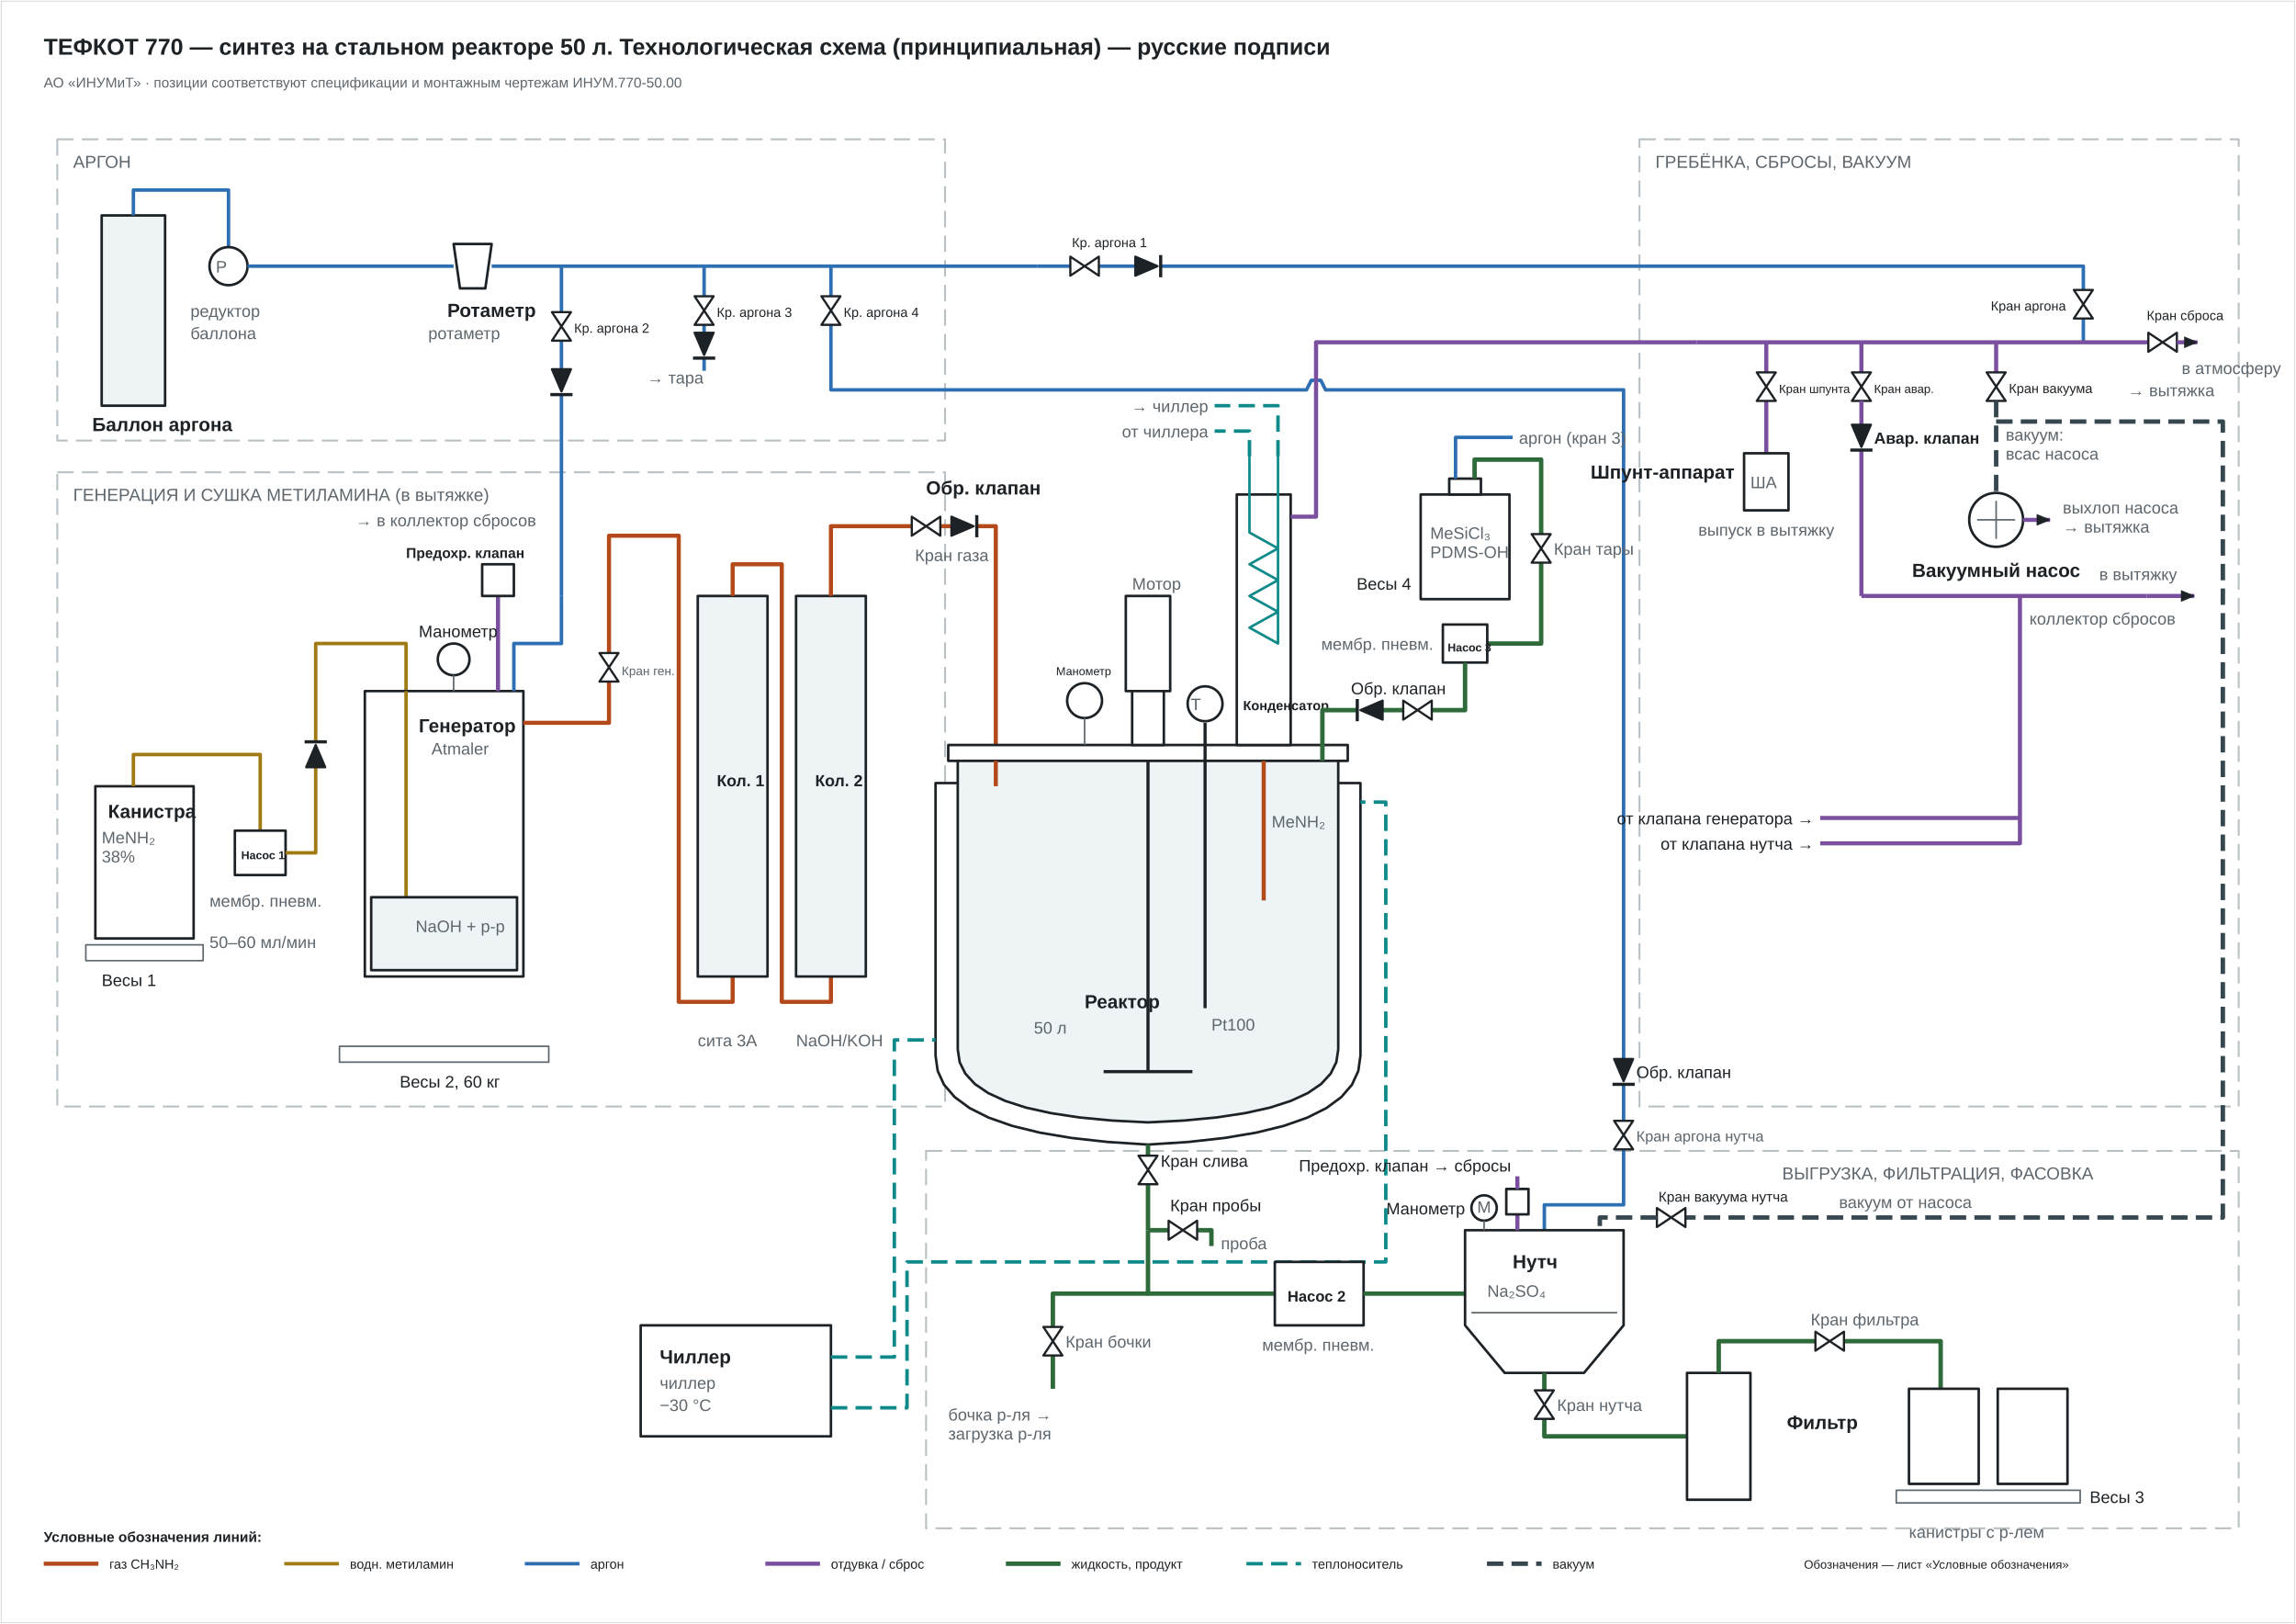
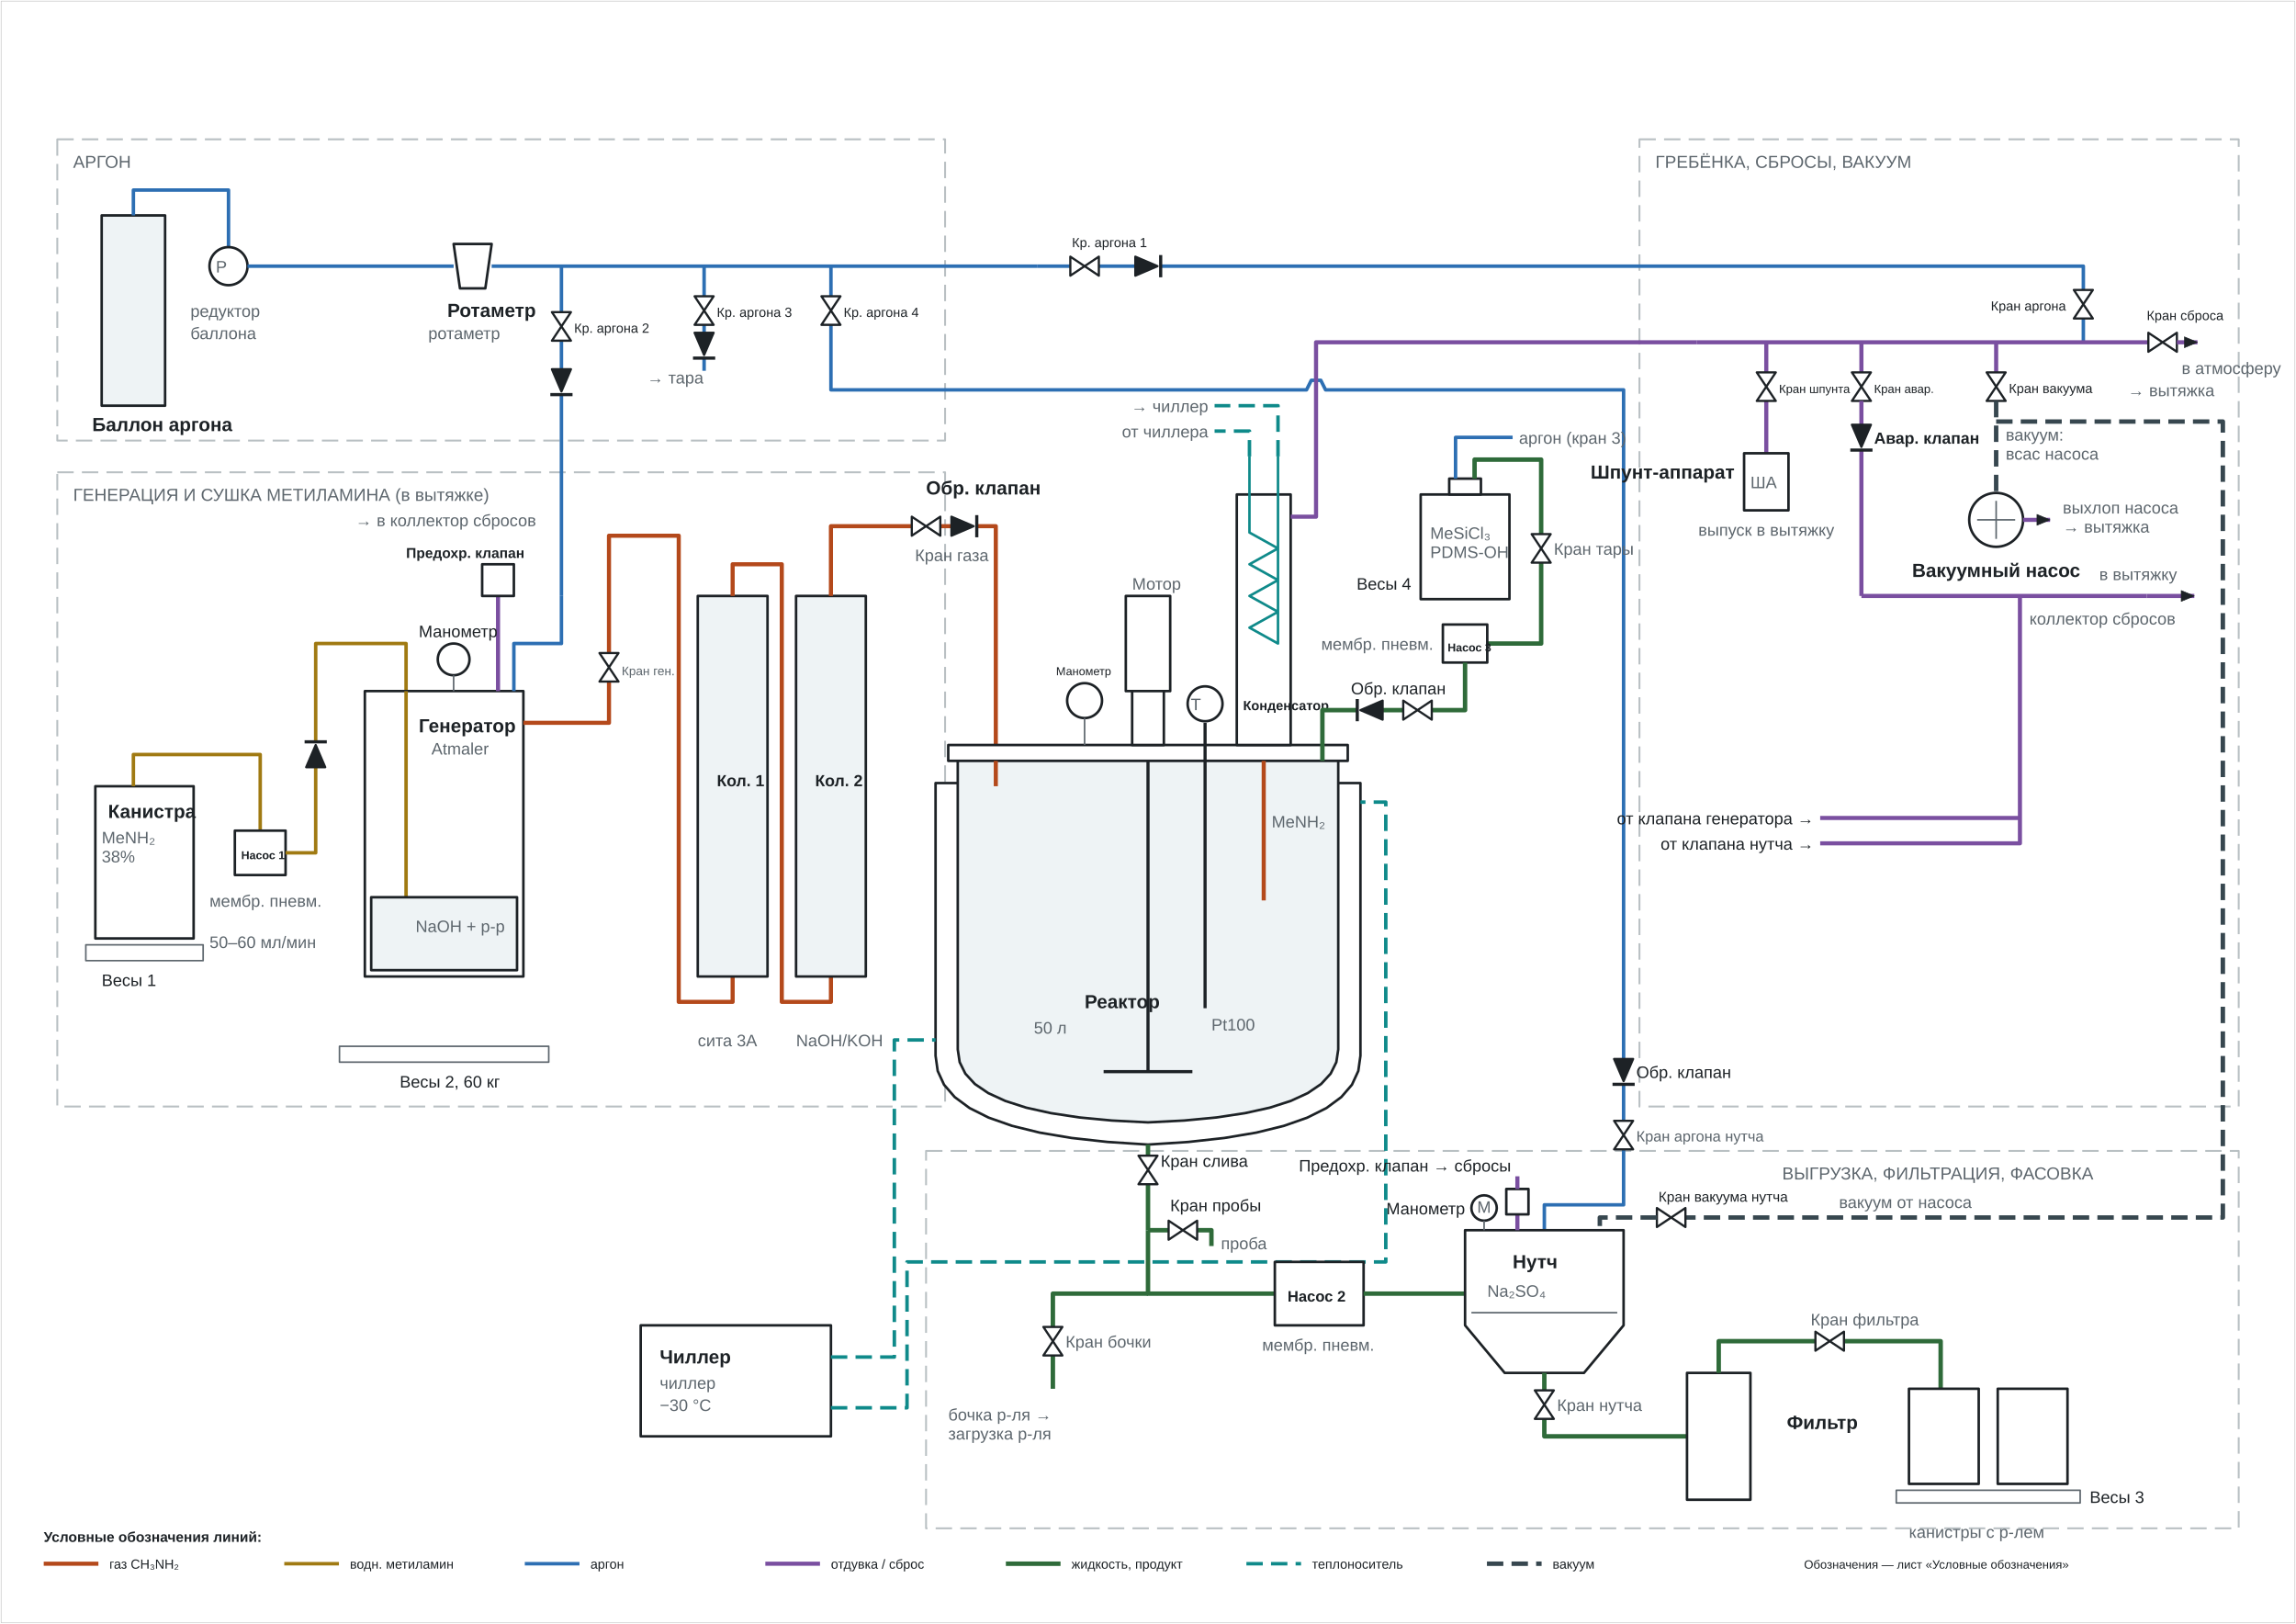
<svg xmlns="http://www.w3.org/2000/svg" viewBox="0 0 420.0 297.0" width="420.0mm" height="297.0mm" font-family="Arial, 'Liberation Sans', sans-serif">
  <rect width="100%" height="100%" fill="#fff" />
  <path d="M0.20,0.20 L419.80,0.20 L419.80,296.80 L0.20,296.80 Z" fill="none" stroke="#bbbbbb" stroke-width="0.1" stroke-linejoin="round" />
-   <text x="8.00" y="10.00" font-size="4.2" text-anchor="start" fill="#1d2226" font-weight="bold">ТЕФКОТ 770 — синтез на стальном реакторе 50 л. Технологическая схема (принципиальная) — русские подписи</text>
-   <text x="8.00" y="16.00" font-size="2.6" text-anchor="start" fill="#5d666d">АО «ИНУМиТ» · позиции соответствуют спецификации и монтажным чертежам ИНУМ.770-50.00</text>
  <path d="M10.48,25.48 L172.88,25.48 L172.88,80.58 L10.48,80.58 Z" fill="none" stroke="#b9c0c3" stroke-width="0.348" stroke-dasharray="3 1.5" stroke-linejoin="round" />
  <text x="13.38" y="30.70" font-size="3.19" text-anchor="start" fill="#5d666d">АРГОН</text>
  <path d="M10.48,86.38 L172.88,86.38 L172.88,202.38 L10.48,202.38 Z" fill="none" stroke="#b9c0c3" stroke-width="0.348" stroke-dasharray="3 1.5" stroke-linejoin="round" />
  <text x="13.38" y="91.60" font-size="3.19" text-anchor="start" fill="#5d666d">ГЕНЕРАЦИЯ И СУШКА МЕТИЛАМИНА (в вытяжке)</text>
  <path d="M299.90,25.48 L409.52,25.48 L409.52,202.38 L299.90,202.38 Z" fill="none" stroke="#b9c0c3" stroke-width="0.348" stroke-dasharray="3 1.5" stroke-linejoin="round" />
  <text x="302.80" y="30.70" font-size="3.19" text-anchor="start" fill="#5d666d">ГРЕБЁНКА, СБРОСЫ, ВАКУУМ</text>
  <path d="M169.40,210.50 L409.52,210.50 L409.52,279.52 L169.40,279.52 Z" fill="none" stroke="#b9c0c3" stroke-width="0.348" stroke-dasharray="3 1.5" stroke-linejoin="round" />
  <text x="326.00" y="215.72" font-size="3.19" text-anchor="start" fill="#5d666d">ВЫГРУЗКА, ФИЛЬТРАЦИЯ, ФАСОВКА</text>
  <path d="M18.60,39.40 L30.20,39.40 L30.20,74.20 L18.60,74.20 Z" fill="#eef3f5" stroke="#1d2226" stroke-width="0.464" stroke-linejoin="round" />
  <text x="16.86" y="78.84" font-size="3.48" text-anchor="start" fill="#1d2226" font-weight="bold">Баллон аргона</text>
  <path d="M24.40,39.40 L24.40,34.76 L41.80,34.76 L41.80,45.20" fill="none" stroke="#2d6fb3" stroke-width="0.638" stroke-linejoin="round" />
  <circle cx="41.80" cy="48.68" r="3.48" fill="#ffffff" stroke="#1d2226" stroke-width="0.464" />
  <text x="39.48" y="49.84" font-size="3.045" text-anchor="start" fill="#5d666d">Р</text>
  <text x="34.84" y="57.96" font-size="3.045" text-anchor="start" fill="#5d666d">редуктор</text>
  <text x="34.84" y="62.02" font-size="3.045" text-anchor="start" fill="#5d666d">баллона</text>
  <path d="M45.28,48.68 L82.98,48.68" fill="none" stroke="#2d6fb3" stroke-width="0.638" stroke-linejoin="round" />
  <path d="M82.98,44.62 L89.94,44.62 L88.78,52.74 L84.14,52.74 Z" fill="#ffffff" stroke="#1d2226" stroke-width="0.464" stroke-linejoin="round" />
  <text x="81.82" y="57.96" font-size="3.48" text-anchor="start" fill="#1d2226" font-weight="bold">Ротаметр</text>
  <text x="78.34" y="62.02" font-size="3.045" text-anchor="start" fill="#5d666d">ротаметр</text>
  <path d="M89.94,48.68 L169.40,48.68 L189.70,48.68" fill="none" stroke="#2d6fb3" stroke-width="0.638" stroke-linejoin="round" />
  <path d="M102.70,48.68 L102.70,57.09" fill="none" stroke="#2d6fb3" stroke-width="0.638" stroke-linejoin="round" />
  <path d="M102.70,62.31 L102.70,67.53" fill="none" stroke="#2d6fb3" stroke-width="0.638" stroke-linejoin="round" />
  <path d="M102.70,72.17 L102.70,109.00" fill="none" stroke="#2d6fb3" stroke-width="0.638" stroke-linejoin="round" />
  <path d="M100.96,57.09 L104.44,62.31 L100.96,62.31 L104.44,57.09 Z" fill="#ffffff" stroke="#1d2226" stroke-width="0.406" stroke-linejoin="round" />
  <text x="105.02" y="60.86" font-size="2.436" text-anchor="start" fill="#1d2226">Кр. аргона 2</text>
  <path d="M100.96,67.53 L102.70,71.59 L104.44,67.53 Z" fill="#1d2226" stroke="#1d2226" stroke-width="0.406" stroke-linejoin="round" />
  <path d="M100.67,72.17 L104.73,72.17" fill="none" stroke="#1d2226" stroke-width="0.58" stroke-linejoin="round" />
  <path d="M128.80,48.68 L128.80,54.19" fill="none" stroke="#2d6fb3" stroke-width="0.638" stroke-linejoin="round" />
  <path d="M128.80,59.41 L128.80,60.86" fill="none" stroke="#2d6fb3" stroke-width="0.638" stroke-linejoin="round" />
  <path d="M128.80,65.50 L128.80,67.82" fill="none" stroke="#2d6fb3" stroke-width="0.638" stroke-linejoin="round" />
  <path d="M127.06,54.19 L130.54,59.41 L127.06,59.41 L130.54,54.19 Z" fill="#ffffff" stroke="#1d2226" stroke-width="0.406" stroke-linejoin="round" />
  <path d="M127.06,60.86 L128.80,64.92 L130.54,60.86 Z" fill="#1d2226" stroke="#1d2226" stroke-width="0.406" stroke-linejoin="round" />
  <path d="M126.77,65.50 L130.83,65.50" fill="none" stroke="#1d2226" stroke-width="0.58" stroke-linejoin="round" />
  <text x="131.12" y="57.96" font-size="2.436" text-anchor="start" fill="#1d2226">Кр. аргона 3</text>
  <text x="118.36" y="70.14" font-size="3.045" text-anchor="start" fill="#5d666d">→ тара</text>
  <path d="M152.00,48.68 L152.00,54.19" fill="none" stroke="#2d6fb3" stroke-width="0.638" stroke-linejoin="round" />
  <path d="M152.00,59.41 L152.00,71.30 L239.00,71.30 L239.87,69.56 L241.61,69.56 L242.48,71.30 L297.00,71.30 L297.00,193.68" fill="none" stroke="#2d6fb3" stroke-width="0.638" stroke-linejoin="round" />
  <path d="M297.00,198.32 L297.00,204.99" fill="none" stroke="#2d6fb3" stroke-width="0.638" stroke-linejoin="round" />
  <path d="M297.00,210.21 L297.00,220.36 L282.50,220.36 L282.50,225.00" fill="none" stroke="#2d6fb3" stroke-width="0.638" stroke-linejoin="round" />
  <path d="M150.26,54.19 L153.74,59.41 L150.26,59.41 L153.74,54.19 Z" fill="#ffffff" stroke="#1d2226" stroke-width="0.406" stroke-linejoin="round" />
  <text x="154.32" y="57.96" font-size="2.436" text-anchor="start" fill="#1d2226">Кр. аргона 4</text>
  <path d="M295.26,193.68 L297.00,197.74 L298.74,193.68 Z" fill="#1d2226" stroke="#1d2226" stroke-width="0.406" stroke-linejoin="round" />
  <path d="M294.97,198.32 L299.03,198.32" fill="none" stroke="#1d2226" stroke-width="0.58" stroke-linejoin="round" />
  <text x="299.32" y="197.16" font-size="3.045" text-anchor="start" fill="#1d2226">Обр. клапан</text>
  <path d="M295.26,204.99 L298.74,210.21 L295.26,210.21 L298.74,204.99 Z" fill="#ffffff" stroke="#1d2226" stroke-width="0.406" stroke-linejoin="round" />
  <text x="299.32" y="208.76" font-size="2.74" text-anchor="start" fill="#5d666d">Кран аргона нутча</text>
  <path d="M189.70,48.68 L195.79,48.68" fill="none" stroke="#2d6fb3" stroke-width="0.638" stroke-linejoin="round" />
  <path d="M201.01,48.68 L207.68,48.68" fill="none" stroke="#2d6fb3" stroke-width="0.638" stroke-linejoin="round" />
  <path d="M212.32,48.68 L381.10,48.68 L381.10,53.03" fill="none" stroke="#2d6fb3" stroke-width="0.638" stroke-linejoin="round" />
  <path d="M381.10,58.25 L381.10,62.60" fill="none" stroke="#2d6fb3" stroke-width="0.638" stroke-linejoin="round" />
  <path d="M195.79,46.94 L201.01,50.42 L201.01,46.94 L195.79,50.42 Z" fill="#ffffff" stroke="#1d2226" stroke-width="0.406" stroke-linejoin="round" />
  <text x="196.08" y="45.20" font-size="2.436" text-anchor="start" fill="#1d2226">Кр. аргона 1</text>
  <path d="M207.68,46.94 L211.74,48.68 L207.68,50.42 Z" fill="#1d2226" stroke="#1d2226" stroke-width="0.406" stroke-linejoin="round" />
  <path d="M212.32,46.65 L212.32,50.71" fill="none" stroke="#1d2226" stroke-width="0.58" stroke-linejoin="round" />
  <path d="M17.44,143.80 L35.42,143.80 L35.42,171.64 L17.44,171.64 Z" fill="#ffffff" stroke="#1d2226" stroke-width="0.464" stroke-linejoin="round" />
  <text x="19.76" y="149.60" font-size="3.48" text-anchor="start" fill="#1d2226" font-weight="bold">Канистра</text>
  <text x="18.60" y="154.24" font-size="3.045" text-anchor="start" fill="#5d666d">MeNH₂</text>
  <text x="18.60" y="157.72" font-size="3.045" text-anchor="start" fill="#5d666d">38%</text>
  <path d="M15.70,172.80 L37.16,172.80 L37.16,175.70 L15.70,175.70 Z" fill="none" stroke="#5d666d" stroke-width="0.29" stroke-linejoin="round" />
  <text x="18.60" y="180.34" font-size="3.045" text-anchor="start" fill="#1d2226">Весы 1</text>
  <path d="M24.40,143.80 L24.40,138.00 L47.60,138.00 L47.60,151.92" fill="none" stroke="#a07a12" stroke-width="0.638" stroke-linejoin="round" />
  <path d="M42.96,151.92 L52.24,151.92 L52.24,160.04 L42.96,160.04 Z" fill="#ffffff" stroke="#1d2226" stroke-width="0.464" stroke-linejoin="round" />
  <text x="44.12" y="157.14" font-size="2.088" text-anchor="start" fill="#1d2226" font-weight="bold">Насос 1</text>
  <text x="38.32" y="165.84" font-size="3.045" text-anchor="start" fill="#5d666d">мембр. пневм.</text>
  <text x="38.32" y="173.38" font-size="3.045" text-anchor="start" fill="#5d666d">50–60 мл/мин</text>
  <path d="M52.24,155.98 L57.75,155.98 L57.75,140.32" fill="none" stroke="#a07a12" stroke-width="0.638" stroke-linejoin="round" />
  <path d="M57.75,135.68 L57.75,117.70 L74.28,117.70 L74.28,126.40" fill="none" stroke="#a07a12" stroke-width="0.638" stroke-linejoin="round" />
  <path d="M56.01,140.32 L57.75,136.26 L59.49,140.32 Z" fill="#1d2226" stroke="#1d2226" stroke-width="0.406" stroke-linejoin="round" />
  <path d="M55.72,135.68 L59.78,135.68" fill="none" stroke="#1d2226" stroke-width="0.58" stroke-linejoin="round" />
  <path d="M66.74,126.40 L95.74,126.40 L95.74,178.60 L66.74,178.60 Z" fill="#ffffff" stroke="#1d2226" stroke-width="0.464" stroke-linejoin="round" />
  <path d="M74.28,126.40 L74.28,172.80" fill="none" stroke="#a07a12" stroke-width="0.638" stroke-linejoin="round" />
  <path d="M67.90,164.10 L94.58,164.10 L94.58,177.44 L67.90,177.44 Z" fill="#eef3f5" stroke="#1d2226" stroke-width="0.464" stroke-linejoin="round" />
  <text x="76.02" y="170.48" font-size="3.045" text-anchor="start" fill="#5d666d">NaOH + р-р</text>
  <text x="76.60" y="133.94" font-size="3.48" text-anchor="start" fill="#1d2226" font-weight="bold">Генератор</text>
  <text x="78.92" y="138.00" font-size="3.045" text-anchor="start" fill="#5d666d">Atmaler</text>
  <path d="M62.10,191.36 L100.38,191.36 L100.38,194.26 L62.10,194.26 Z" fill="none" stroke="#5d666d" stroke-width="0.29" stroke-linejoin="round" />
  <text x="73.12" y="198.90" font-size="3.045" text-anchor="start" fill="#1d2226">Весы 2, 60 кг</text>
  <path d="M91.10,126.40 L91.10,117.70 L91.10,109.00" fill="none" stroke="#7a4fa0" stroke-width="0.754" stroke-linejoin="round" />
  <path d="M88.20,103.20 L94.00,103.20 L94.00,109.00 L88.20,109.00 Z" fill="#ffffff" stroke="#1d2226" stroke-width="0.464" stroke-linejoin="round" />
  <text x="74.28" y="102.04" font-size="2.61" text-anchor="start" fill="#1d2226" font-weight="bold">Предохр. клапан</text>
  <text x="65.00" y="96.24" font-size="3.045" text-anchor="start" fill="#5d666d">→ в коллектор сбросов</text>
  <circle cx="82.98" cy="120.60" r="2.90" fill="#ffffff" stroke="#1d2226" stroke-width="0.464" />
  <path d="M82.98,123.50 L82.98,126.40" fill="none" stroke="#5d666d" stroke-width="0.29" stroke-linejoin="round" />
  <text x="76.60" y="116.54" font-size="3.045" text-anchor="start" fill="#1d2226">Манометр</text>
  <path d="M102.70,109.00 L102.70,117.70 L94.00,117.70 L94.00,126.40" fill="none" stroke="#2d6fb3" stroke-width="0.638" stroke-linejoin="round" />
  <path d="M95.74,132.20 L111.40,132.20 L111.40,124.66" fill="none" stroke="#b4491b" stroke-width="0.754" stroke-linejoin="round" />
  <path d="M111.40,119.44 L111.40,97.98 L124.16,97.98 L124.16,183.24 L134.02,183.24 L134.02,178.60" fill="none" stroke="#b4491b" stroke-width="0.754" stroke-linejoin="round" />
  <path d="M109.66,119.44 L113.14,124.66 L109.66,124.66 L113.14,119.44 Z" fill="#ffffff" stroke="#1d2226" stroke-width="0.406" stroke-linejoin="round" />
  <text x="113.72" y="123.50" font-size="2.284" text-anchor="start" fill="#5d666d">Кран ген.</text>
  <path d="M127.64,109.00 L140.40,109.00 L140.40,178.60 L127.64,178.60 Z" fill="#eef3f5" stroke="#1d2226" stroke-width="0.464" stroke-linejoin="round" />
  <text x="131.12" y="143.80" font-size="2.958" text-anchor="start" fill="#1d2226" font-weight="bold">Кол. 1</text>
  <text x="127.64" y="191.36" font-size="3.045" text-anchor="start" fill="#5d666d">сита 3А</text>
  <path d="M134.02,109.00 L134.02,103.20 L143.01,103.20 L143.01,183.24 L152.00,183.24 L152.00,178.60" fill="none" stroke="#b4491b" stroke-width="0.754" stroke-linejoin="round" />
  <path d="M145.62,109.00 L158.38,109.00 L158.38,178.60 L145.62,178.60 Z" fill="#eef3f5" stroke="#1d2226" stroke-width="0.464" stroke-linejoin="round" />
  <text x="149.10" y="143.80" font-size="2.958" text-anchor="start" fill="#1d2226" font-weight="bold">Кол. 2</text>
  <text x="145.62" y="191.36" font-size="3.045" text-anchor="start" fill="#5d666d">NaOH/KOH</text>
  <path d="M152.00,109.00 L152.00,96.24 L166.79,96.24" fill="none" stroke="#b4491b" stroke-width="0.754" stroke-linejoin="round" />
  <path d="M172.01,96.24 L174.04,96.24" fill="none" stroke="#b4491b" stroke-width="0.754" stroke-linejoin="round" />
  <path d="M178.68,96.24 L182.16,96.24 L182.16,136.26" fill="none" stroke="#b4491b" stroke-width="0.754" stroke-linejoin="round" />
  <path d="M166.79,94.50 L172.01,97.98 L172.01,94.50 L166.79,97.98 Z" fill="#ffffff" stroke="#1d2226" stroke-width="0.406" stroke-linejoin="round" />
  <text x="167.37" y="102.62" font-size="3.045" text-anchor="start" fill="#5d666d">Кран газа</text>
  <path d="M174.04,94.50 L178.10,96.24 L174.04,97.98 Z" fill="#1d2226" stroke="#1d2226" stroke-width="0.406" stroke-linejoin="round" />
  <path d="M178.68,94.21 L178.68,98.27" fill="none" stroke="#1d2226" stroke-width="0.58" stroke-linejoin="round" />
  <text x="169.40" y="90.44" font-size="3.48" text-anchor="start" fill="#1d2226" font-weight="bold">Обр. клапан</text>
  <path d="M171.14,143.22 L171.14,193.10 L171.53,195.87 L172.69,198.39 L174.64,200.65 L177.36,202.66 L180.85,204.41 L185.13,205.91 L190.18,207.15 L196.01,208.13 L202.62,208.86 L210.00,209.34 L217.38,208.86 L223.99,208.13 L229.82,207.15 L234.87,205.91 L239.14,204.41 L242.64,202.66 L245.36,200.65 L247.31,198.39 L248.47,195.87 L248.86,193.10 L248.86,143.22 Z" fill="#ffffff" stroke="#1d2226" stroke-width="0.464" stroke-linejoin="round" />
  <path d="M175.20,138.00 L175.20,191.94 L175.55,194.27 L176.59,196.37 L178.33,198.26 L180.77,199.92 L183.90,201.36 L187.73,202.59 L192.25,203.59 L197.47,204.38 L203.39,204.94 L210.00,205.28 L216.61,204.94 L222.53,204.38 L227.75,203.59 L232.27,202.59 L236.10,201.36 L239.23,199.92 L241.67,198.26 L243.41,196.37 L244.45,194.27 L244.80,191.94 L244.80,138.00 Z" fill="#eef3f5" stroke="#1d2226" stroke-width="0.464" stroke-linejoin="round" />
  <path d="M173.46,136.26 L246.54,136.26 L246.54,139.16 L173.46,139.16 Z" fill="#ffffff" stroke="#1d2226" stroke-width="0.464" stroke-linejoin="round" />
  <text x="198.40" y="184.40" font-size="3.48" text-anchor="start" fill="#1d2226" font-weight="bold">Реактор</text>
  <text x="189.12" y="189.04" font-size="3.045" text-anchor="start" fill="#5d666d">50 л</text>
  <path d="M182.16,139.16 L182.16,143.80" fill="none" stroke="#b4491b" stroke-width="0.754" stroke-linejoin="round" />
  <path d="M231.17,139.16 L231.17,164.68" fill="none" stroke="#b4491b" stroke-width="0.754" stroke-linejoin="round" />
  <text x="232.62" y="151.34" font-size="3.045" text-anchor="start" fill="#5d666d">MeNH₂</text>
  <circle cx="198.40" cy="128.14" r="3.19" fill="#ffffff" stroke="#1d2226" stroke-width="0.464" />
  <path d="M198.40,131.33 L198.40,136.26" fill="none" stroke="#5d666d" stroke-width="0.29" stroke-linejoin="round" />
  <text x="193.18" y="123.50" font-size="2.131" text-anchor="start" fill="#1d2226">Манометр</text>
  <path d="M205.94,109.00 L214.06,109.00 L214.06,126.40 L205.94,126.40 Z" fill="#ffffff" stroke="#1d2226" stroke-width="0.464" stroke-linejoin="round" />
  <text x="207.10" y="107.84" font-size="3.045" text-anchor="start" fill="#5d666d">Мотор</text>
  <path d="M207.10,126.40 L212.90,126.40 L212.90,136.26 L207.10,136.26 Z" fill="#ffffff" stroke="#1d2226" stroke-width="0.464" stroke-linejoin="round" />
  <path d="M210.00,139.16 L210.00,196.00" fill="none" stroke="#1d2226" stroke-width="0.58" stroke-linejoin="round" />
  <path d="M201.88,196.00 L218.12,196.00" fill="none" stroke="#1d2226" stroke-width="0.58" stroke-linejoin="round" />
  <path d="M220.44,132.20 L220.44,184.40" fill="none" stroke="#1d2226" stroke-width="0.58" stroke-linejoin="round" />
  <circle cx="220.44" cy="128.72" r="3.19" fill="#ffffff" stroke="#1d2226" stroke-width="0.464" />
  <text x="217.83" y="129.88" font-size="3.045" text-anchor="start" fill="#5d666d">Т</text>
  <text x="221.60" y="188.46" font-size="3.045" text-anchor="start" fill="#5d666d">Pt100</text>
  <path d="M226.24,90.44 L236.10,90.44 L236.10,136.26 L226.24,136.26 Z" fill="#ffffff" stroke="#1d2226" stroke-width="0.464" stroke-linejoin="round" />
  <path d="M228.56,83.48 L228.56,97.40 L233.78,100.30 L228.56,103.20 L233.78,106.10 L228.56,109.00 L233.78,111.90 L228.56,114.80 L233.78,117.70 L233.78,83.48" fill="none" stroke="#0f8a8a" stroke-width="0.464" stroke-linejoin="round" />
  <path d="M228.56,83.48 L228.56,78.84 L222.18,78.84" fill="none" stroke="#0f8a8a" stroke-width="0.638" stroke-dasharray="3 1.5" stroke-linejoin="round" />
  <path d="M233.78,83.48 L233.78,74.20 L222.18,74.20" fill="none" stroke="#0f8a8a" stroke-width="0.638" stroke-dasharray="3 1.5" stroke-linejoin="round" />
  <text x="221.02" y="75.36" font-size="3.045" text-anchor="end" fill="#5d666d">→ чиллер</text>
  <text x="221.02" y="80.00" font-size="3.045" text-anchor="end" fill="#5d666d">от чиллера</text>
  <text x="227.40" y="129.88" font-size="2.436" text-anchor="start" fill="#1d2226" font-weight="bold">Конденсатор</text>
  <path d="M259.88,90.44 L276.12,90.44 L276.12,109.58 L259.88,109.58 Z" fill="#ffffff" stroke="#1d2226" stroke-width="0.464" stroke-linejoin="round" />
  <path d="M265.10,87.54 L270.90,87.54 L270.90,90.44 L265.10,90.44 Z" fill="#ffffff" stroke="#1d2226" stroke-width="0.464" stroke-linejoin="round" />
  <text x="261.62" y="98.56" font-size="3.045" text-anchor="start" fill="#5d666d">MeSiCl₃</text>
  <text x="261.62" y="102.04" font-size="3.045" text-anchor="start" fill="#5d666d">PDMS-OH</text>
  <text x="258.14" y="107.84" font-size="3.045" text-anchor="end" fill="#1d2226">Весы 4</text>
  <path d="M266.26,87.54 L266.26,80.00 L276.70,80.00" fill="none" stroke="#2d6fb3" stroke-width="0.638" stroke-linejoin="round" />
  <text x="277.86" y="81.16" font-size="3.045" text-anchor="start" fill="#5d666d">аргон (кран 3)</text>
  <path d="M269.74,87.54 L269.74,84.06 L281.92,84.06 L281.92,97.69" fill="none" stroke="#2f6b3a" stroke-width="0.812" stroke-linejoin="round" />
  <path d="M281.92,102.91 L281.92,117.70 L272.06,117.70" fill="none" stroke="#2f6b3a" stroke-width="0.812" stroke-linejoin="round" />
  <path d="M280.18,97.69 L283.66,102.91 L280.18,102.91 L283.66,97.69 Z" fill="#ffffff" stroke="#1d2226" stroke-width="0.406" stroke-linejoin="round" />
  <text x="284.24" y="101.46" font-size="3.045" text-anchor="start" fill="#5d666d">Кран тары</text>
  <path d="M263.94,114.22 L272.06,114.22 L272.06,121.18 L263.94,121.18 Z" fill="#ffffff" stroke="#1d2226" stroke-width="0.464" stroke-linejoin="round" />
  <text x="264.81" y="119.15" font-size="2.088" text-anchor="start" fill="#1d2226" font-weight="bold">Насос 3</text>
  <text x="262.20" y="118.86" font-size="3.045" text-anchor="end" fill="#5d666d">мембр. пневм.</text>
  <path d="M268.00,121.18 L268.00,129.88 L261.91,129.88" fill="none" stroke="#2f6b3a" stroke-width="0.812" stroke-linejoin="round" />
  <path d="M256.69,129.88 L252.92,129.88" fill="none" stroke="#2f6b3a" stroke-width="0.812" stroke-linejoin="round" />
  <path d="M248.28,129.88 L241.90,129.88 L241.90,139.16" fill="none" stroke="#2f6b3a" stroke-width="0.812" stroke-linejoin="round" />
  <path d="M256.69,128.14 L261.91,131.62 L261.91,128.14 L256.69,131.62 Z" fill="#ffffff" stroke="#1d2226" stroke-width="0.406" stroke-linejoin="round" />
  <path d="M252.92,128.14 L248.86,129.88 L252.92,131.62 Z" fill="#1d2226" stroke="#1d2226" stroke-width="0.406" stroke-linejoin="round" />
  <path d="M248.28,127.85 L248.28,131.91" fill="none" stroke="#1d2226" stroke-width="0.58" stroke-linejoin="round" />
  <text x="247.12" y="126.98" font-size="3.045" text-anchor="start" fill="#1d2226">Обр. клапан</text>
  <path d="M236.10,94.50 L240.74,94.50 L240.74,62.60 L310.34,62.60" fill="none" stroke="#7a4fa0" stroke-width="0.754" stroke-linejoin="round" />
  <path d="M117.20,242.40 L152.00,242.40 L152.00,262.70 L117.20,262.70 Z" fill="#ffffff" stroke="#1d2226" stroke-width="0.464" stroke-linejoin="round" />
  <text x="120.68" y="249.36" font-size="3.48" text-anchor="start" fill="#1d2226" font-weight="bold">Чиллер</text>
  <text x="120.68" y="254.00" font-size="3.045" text-anchor="start" fill="#5d666d">чиллер</text>
  <text x="120.68" y="258.06" font-size="3.045" text-anchor="start" fill="#5d666d">−30 °C</text>
  <path d="M152.00,248.20 L163.60,248.20 L163.60,190.20 L171.14,190.20" fill="none" stroke="#0f8a8a" stroke-width="0.638" stroke-dasharray="3 1.5" stroke-linejoin="round" />
  <path d="M152.00,257.48 L165.92,257.48 L165.92,230.80 L253.50,230.80 L253.50,146.70 L248.86,146.70" fill="none" stroke="#0f8a8a" stroke-width="0.638" stroke-dasharray="3 1.5" stroke-linejoin="round" />
  <path d="M310.34,62.60 L392.99,62.60" fill="none" stroke="#7a4fa0" stroke-width="0.754" stroke-linejoin="round" />
  <path d="M323.10,62.60 L323.10,68.11" fill="none" stroke="#7a4fa0" stroke-width="0.754" stroke-linejoin="round" />
  <path d="M323.10,73.33 L323.10,82.90" fill="none" stroke="#7a4fa0" stroke-width="0.754" stroke-linejoin="round" />
  <path d="M321.36,68.11 L324.84,73.33 L321.36,73.33 L324.84,68.11 Z" fill="#ffffff" stroke="#1d2226" stroke-width="0.406" stroke-linejoin="round" />
  <text x="325.42" y="71.88" font-size="2.192" text-anchor="start" fill="#1d2226">Кран шпунта</text>
  <path d="M319.04,82.90 L327.16,82.90 L327.16,93.34 L319.04,93.34 Z" fill="#ffffff" stroke="#1d2226" stroke-width="0.464" stroke-linejoin="round" />
  <text x="320.20" y="89.28" font-size="3.045" text-anchor="start" fill="#5d666d">ША</text>
  <text x="317.30" y="87.54" font-size="3.48" text-anchor="end" fill="#1d2226" font-weight="bold">Шпунт-аппарат</text>
  <text x="323.10" y="97.98" font-size="3.045" text-anchor="middle" fill="#5d666d">выпуск в вытяжку</text>
  <path d="M340.50,62.60 L340.50,68.11" fill="none" stroke="#7a4fa0" stroke-width="0.754" stroke-linejoin="round" />
  <path d="M338.76,68.11 L342.24,73.33 L338.76,73.33 L342.24,68.11 Z" fill="#ffffff" stroke="#1d2226" stroke-width="0.406" stroke-linejoin="round" />
  <text x="342.82" y="71.88" font-size="2.192" text-anchor="start" fill="#1d2226">Кран авар.</text>
  <path d="M340.50,73.33 L340.50,77.68" fill="none" stroke="#7a4fa0" stroke-width="0.754" stroke-linejoin="round" />
  <path d="M340.50,82.32 L340.50,109.00" fill="none" stroke="#7a4fa0" stroke-width="0.754" stroke-linejoin="round" />
  <path d="M338.76,77.68 L340.50,81.74 L342.24,77.68 Z" fill="#1d2226" stroke="#1d2226" stroke-width="0.406" stroke-linejoin="round" />
  <path d="M338.47,82.32 L342.53,82.32" fill="none" stroke="#1d2226" stroke-width="0.58" stroke-linejoin="round" />
  <text x="342.82" y="81.16" font-size="2.958" text-anchor="start" fill="#1d2226" font-weight="bold">Авар. клапан</text>
  <path d="M365.15,62.60 L365.15,68.11" fill="none" stroke="#7a4fa0" stroke-width="0.754" stroke-linejoin="round" />
  <path d="M363.41,68.11 L366.89,73.33 L363.41,73.33 L366.89,68.11 Z" fill="#ffffff" stroke="#1d2226" stroke-width="0.406" stroke-linejoin="round" />
  <text x="367.47" y="71.88" font-size="2.436" text-anchor="start" fill="#1d2226">Кран вакуума</text>
  <path d="M365.15,73.33 L365.15,90.15" fill="none" stroke="#37474f" stroke-width="0.812" stroke-dasharray="3 1.5" stroke-linejoin="round" />
  <path d="M365.15,77.10 L406.62,77.10 L406.62,222.68 L308.31,222.68" fill="none" stroke="#37474f" stroke-width="0.812" stroke-dasharray="3 1.5" stroke-linejoin="round" />
  <path d="M303.09,220.94 L308.31,224.42 L308.31,220.94 L303.09,224.42 Z" fill="#ffffff" stroke="#1d2226" stroke-width="0.406" stroke-linejoin="round" />
  <path d="M303.09,222.68 L292.65,222.68 L292.65,225.00" fill="none" stroke="#37474f" stroke-width="0.812" stroke-dasharray="3 1.5" stroke-linejoin="round" />
  <text x="303.38" y="219.78" font-size="2.588" text-anchor="start" fill="#1d2226">Кран вакуума нутча</text>
  <text x="336.40" y="220.94" font-size="3.045" text-anchor="start" fill="#5d666d">вакуум от насоса</text>
  <text x="366.89" y="80.58" font-size="3.045" text-anchor="start" fill="#5d666d">вакуум:</text>
  <text x="366.89" y="84.06" font-size="3.045" text-anchor="start" fill="#5d666d">всас насоса</text>
  <circle cx="365.15" cy="95.08" r="4.93" fill="#ffffff" stroke="#1d2226" stroke-width="0.464" />
  <path d="M361.67,95.08 L368.63,95.08" fill="none" stroke="#5d666d" stroke-width="0.29" stroke-linejoin="round" />
  <path d="M365.15,91.60 L365.15,98.56" fill="none" stroke="#5d666d" stroke-width="0.29" stroke-linejoin="round" />
  <text x="365.15" y="105.52" font-size="3.48" text-anchor="middle" fill="#1d2226" font-weight="bold">Вакуумный насос</text>
  <path d="M370.08,95.08 L375.01,95.08" fill="none" stroke="#7a4fa0" stroke-width="0.754" stroke-linejoin="round" />
  <path d="M375.01,95.08 L372.61,96.08 L372.61,94.08 Z" fill="#1d2226" stroke="#1d2226" stroke-width="0.1" stroke-linejoin="round" />
  <text x="377.33" y="93.92" font-size="3.045" text-anchor="start" fill="#5d666d">выхлоп насоса</text>
  <text x="377.33" y="97.40" font-size="3.045" text-anchor="start" fill="#5d666d">→ вытяжка</text>
  <path d="M379.36,53.03 L382.84,58.25 L379.36,58.25 L382.84,53.03 Z" fill="#ffffff" stroke="#1d2226" stroke-width="0.406" stroke-linejoin="round" />
  <text x="377.92" y="56.80" font-size="2.436" text-anchor="end" fill="#1d2226">Кран аргона</text>
  <path d="M392.99,60.86 L398.21,64.34 L398.21,60.86 L392.99,64.34 Z" fill="#ffffff" stroke="#1d2226" stroke-width="0.406" stroke-linejoin="round" />
  <text x="392.70" y="58.54" font-size="2.436" text-anchor="start" fill="#1d2226">Кран сброса</text>
  <path d="M398.21,62.60 L401.98,62.60" fill="none" stroke="#7a4fa0" stroke-width="0.754" stroke-linejoin="round" />
  <path d="M401.98,62.60 L399.58,63.60 L399.58,61.60 Z" fill="#1d2226" stroke="#1d2226" stroke-width="0.1" stroke-linejoin="round" />
  <text x="399.08" y="68.40" font-size="3.045" text-anchor="start" fill="#5d666d">в атмосферу</text>
  <text x="389.22" y="72.46" font-size="3.045" text-anchor="start" fill="#5d666d">→ вытяжка</text>
  <path d="M340.50,109.00 L392.70,109.00" fill="none" stroke="#7a4fa0" stroke-width="0.754" stroke-linejoin="round" />
  <path d="M392.70,109.00 L401.40,109.00" fill="none" stroke="#7a4fa0" stroke-width="0.754" stroke-linejoin="round" />
  <path d="M401.40,109.00 L399.00,110.00 L399.00,108.00 Z" fill="#1d2226" stroke="#1d2226" stroke-width="0.1" stroke-linejoin="round" />
  <text x="371.24" y="114.22" font-size="3.045" text-anchor="start" fill="#5d666d">коллектор сбросов</text>
  <text x="384.00" y="106.10" font-size="3.045" text-anchor="start" fill="#5d666d">в вытяжку</text>
  <text x="331.80" y="150.76" font-size="3.045" text-anchor="end" fill="#1d2226">от клапана генератора →</text>
  <path d="M332.96,149.60 L369.50,149.60" fill="none" stroke="#7a4fa0" stroke-width="0.754" stroke-linejoin="round" />
  <text x="331.80" y="155.40" font-size="3.045" text-anchor="end" fill="#1d2226">от клапана нутча →</text>
  <path d="M332.96,154.24 L369.50,154.24 L369.50,109.00" fill="none" stroke="#7a4fa0" stroke-width="0.754" stroke-linejoin="round" />
  <path d="M210.00,209.34 L210.00,211.37" fill="none" stroke="#2f6b3a" stroke-width="0.812" stroke-linejoin="round" />
  <path d="M210.00,216.59 L210.00,225.00" fill="none" stroke="#2f6b3a" stroke-width="0.812" stroke-linejoin="round" />
  <path d="M208.26,211.37 L211.74,216.59 L208.26,216.59 L211.74,211.37 Z" fill="#ffffff" stroke="#1d2226" stroke-width="0.406" stroke-linejoin="round" />
  <text x="212.32" y="213.40" font-size="3.045" text-anchor="start" fill="#1d2226">Кран слива</text>
  <path d="M210.00,225.00 L210.00,236.60 L233.20,236.60" fill="none" stroke="#2f6b3a" stroke-width="0.812" stroke-linejoin="round" />
  <path d="M210.00,225.00 L213.77,225.00" fill="none" stroke="#2f6b3a" stroke-width="0.812" stroke-linejoin="round" />
  <path d="M218.99,225.00 L221.60,225.00 L221.60,227.90" fill="none" stroke="#2f6b3a" stroke-width="0.812" stroke-linejoin="round" />
  <path d="M213.77,223.26 L218.99,226.74 L218.99,223.26 L213.77,226.74 Z" fill="#ffffff" stroke="#1d2226" stroke-width="0.406" stroke-linejoin="round" />
  <text x="214.06" y="221.52" font-size="3.045" text-anchor="start" fill="#1d2226">Кран пробы</text>
  <text x="223.34" y="228.48" font-size="3.045" text-anchor="start" fill="#5d666d">проба</text>
  <path d="M210.00,236.60 L192.60,236.60 L192.60,242.69" fill="none" stroke="#2f6b3a" stroke-width="0.812" stroke-linejoin="round" />
  <path d="M192.60,247.91 L192.60,254.00" fill="none" stroke="#2f6b3a" stroke-width="0.812" stroke-linejoin="round" />
  <path d="M190.86,242.69 L194.34,247.91 L190.86,247.91 L194.34,242.69 Z" fill="#ffffff" stroke="#1d2226" stroke-width="0.406" stroke-linejoin="round" />
  <text x="194.92" y="246.46" font-size="3.045" text-anchor="start" fill="#5d666d">Кран бочки</text>
  <text x="173.46" y="259.80" font-size="3.045" text-anchor="start" fill="#5d666d">бочка р-ля →</text>
  <text x="173.46" y="263.28" font-size="3.045" text-anchor="start" fill="#5d666d">загрузка р-ля</text>
  <path d="M233.20,230.80 L249.44,230.80 L249.44,242.40 L233.20,242.40 Z" fill="#ffffff" stroke="#1d2226" stroke-width="0.464" stroke-linejoin="round" />
  <text x="235.52" y="238.05" font-size="2.784" text-anchor="start" fill="#1d2226" font-weight="bold">Насос 2</text>
  <text x="230.88" y="247.04" font-size="3.045" text-anchor="start" fill="#5d666d">мембр. пневм.</text>
  <path d="M249.44,236.60 L268.00,236.60" fill="none" stroke="#2f6b3a" stroke-width="0.812" stroke-linejoin="round" />
  <path d="M268.00,225.00 L297.00,225.00 L297.00,242.40 L289.75,251.10 L275.25,251.10 L268.00,242.40 Z" fill="#ffffff" stroke="#1d2226" stroke-width="0.464" stroke-linejoin="round" />
  <path d="M269.16,240.08 L295.84,240.08" fill="none" stroke="#5d666d" stroke-width="0.29" stroke-linejoin="round" />
  <text x="276.70" y="231.96" font-size="3.48" text-anchor="start" fill="#1d2226" font-weight="bold">Нутч</text>
  <text x="272.06" y="237.18" font-size="3.045" text-anchor="start" fill="#5d666d">Na₂SO₄</text>
  <circle cx="271.48" cy="220.94" r="2.32" fill="#ffffff" stroke="#1d2226" stroke-width="0.464" />
  <text x="271.48" y="221.81" font-size="3.045" text-anchor="middle" fill="#5d666d">М</text>
  <path d="M271.48,223.26 L271.48,225.00" fill="none" stroke="#5d666d" stroke-width="0.29" stroke-linejoin="round" />
  <text x="268.00" y="222.10" font-size="3.045" text-anchor="end" fill="#1d2226">Манометр</text>
  <path d="M277.57,225.00 L277.57,222.10" fill="none" stroke="#7a4fa0" stroke-width="0.754" stroke-linejoin="round" />
  <path d="M275.54,217.46 L279.60,217.46 L279.60,222.10 L275.54,222.10 Z" fill="#ffffff" stroke="#1d2226" stroke-width="0.464" stroke-linejoin="round" />
  <path d="M277.57,217.46 L277.57,215.14" fill="none" stroke="#7a4fa0" stroke-width="0.754" stroke-linejoin="round" />
  <text x="276.41" y="214.27" font-size="3.045" text-anchor="end" fill="#1d2226">Предохр. клапан → сбросы</text>
  <path d="M282.50,251.10 L282.50,254.29" fill="none" stroke="#2f6b3a" stroke-width="0.812" stroke-linejoin="round" />
  <path d="M282.50,259.51 L282.50,262.70 L308.60,262.70" fill="none" stroke="#2f6b3a" stroke-width="0.812" stroke-linejoin="round" />
  <path d="M280.76,254.29 L284.24,259.51 L280.76,259.51 L284.24,254.29 Z" fill="#ffffff" stroke="#1d2226" stroke-width="0.406" stroke-linejoin="round" />
  <text x="284.82" y="258.06" font-size="3.045" text-anchor="start" fill="#5d666d">Кран нутча</text>
  <path d="M308.60,251.10 L320.20,251.10 L320.20,274.30 L308.60,274.30 Z" fill="#ffffff" stroke="#1d2226" stroke-width="0.464" stroke-linejoin="round" />
  <text x="326.86" y="261.36" font-size="3.48" text-anchor="start" fill="#1d2226" font-weight="bold">Фильтр</text>
  <path d="M314.40,251.10 L314.40,245.30 L332.09,245.30" fill="none" stroke="#2f6b3a" stroke-width="0.812" stroke-linejoin="round" />
  <path d="M337.31,245.30 L355.00,245.30 L355.00,254.00" fill="none" stroke="#2f6b3a" stroke-width="0.812" stroke-linejoin="round" />
  <path d="M332.09,243.56 L337.31,247.04 L337.31,243.56 L332.09,247.04 Z" fill="#ffffff" stroke="#1d2226" stroke-width="0.406" stroke-linejoin="round" />
  <text x="331.22" y="242.40" font-size="3.045" text-anchor="start" fill="#5d666d">Кран фильтра</text>
  <path d="M349.20,254.00 L361.96,254.00 L361.96,271.40 L349.20,271.40 Z" fill="#ffffff" stroke="#1d2226" stroke-width="0.464" stroke-linejoin="round" />
  <path d="M365.44,254.00 L378.20,254.00 L378.20,271.40 L365.44,271.40 Z" fill="#ffffff" stroke="#1d2226" stroke-width="0.464" stroke-linejoin="round" />
  <path d="M346.88,272.56 L380.52,272.56 L380.52,274.88 L346.88,274.88 Z" fill="none" stroke="#5d666d" stroke-width="0.29" stroke-linejoin="round" />
  <text x="382.26" y="274.88" font-size="3.045" text-anchor="start" fill="#1d2226">Весы 3</text>
  <text x="349.20" y="281.26" font-size="3.045" text-anchor="start" fill="#5d666d">канистры с р-лем</text>
  <text x="8.00" y="282.00" font-size="2.6" text-anchor="start" fill="#1d2226" font-weight="bold">Условные обозначения линий:</text>
  <path d="M8.00,286.00 L18.00,286.00" fill="none" stroke="#b4491b" stroke-width="0.754" stroke-linejoin="round" />
  <text x="20.00" y="286.90" font-size="2.4" text-anchor="start" fill="#1d2226">газ CH₃NH₂</text>
  <path d="M52.00,286.00 L62.00,286.00" fill="none" stroke="#a07a12" stroke-width="0.638" stroke-linejoin="round" />
  <text x="64.00" y="286.90" font-size="2.4" text-anchor="start" fill="#1d2226">водн. метиламин</text>
  <path d="M96.00,286.00 L106.00,286.00" fill="none" stroke="#2d6fb3" stroke-width="0.638" stroke-linejoin="round" />
  <text x="108.00" y="286.90" font-size="2.4" text-anchor="start" fill="#1d2226">аргон</text>
  <path d="M140.00,286.00 L150.00,286.00" fill="none" stroke="#7a4fa0" stroke-width="0.754" stroke-linejoin="round" />
  <text x="152.00" y="286.90" font-size="2.4" text-anchor="start" fill="#1d2226">отдувка / сброс</text>
  <path d="M184.00,286.00 L194.00,286.00" fill="none" stroke="#2f6b3a" stroke-width="0.812" stroke-linejoin="round" />
  <text x="196.00" y="286.90" font-size="2.4" text-anchor="start" fill="#1d2226">жидкость, продукт</text>
  <path d="M228.00,286.00 L238.00,286.00" fill="none" stroke="#0f8a8a" stroke-width="0.638" stroke-dasharray="3 1.5" stroke-linejoin="round" />
  <text x="240.00" y="286.90" font-size="2.4" text-anchor="start" fill="#1d2226">теплоноситель</text>
  <path d="M272.00,286.00 L282.00,286.00" fill="none" stroke="#37474f" stroke-width="0.812" stroke-dasharray="3 1.5" stroke-linejoin="round" />
  <text x="284.00" y="286.90" font-size="2.4" text-anchor="start" fill="#1d2226">вакуум</text>
  <text x="330.00" y="286.90" font-size="2.2" text-anchor="start" fill="#1d2226">Обозначения — лист «Условные обозначения»</text>
</svg>
